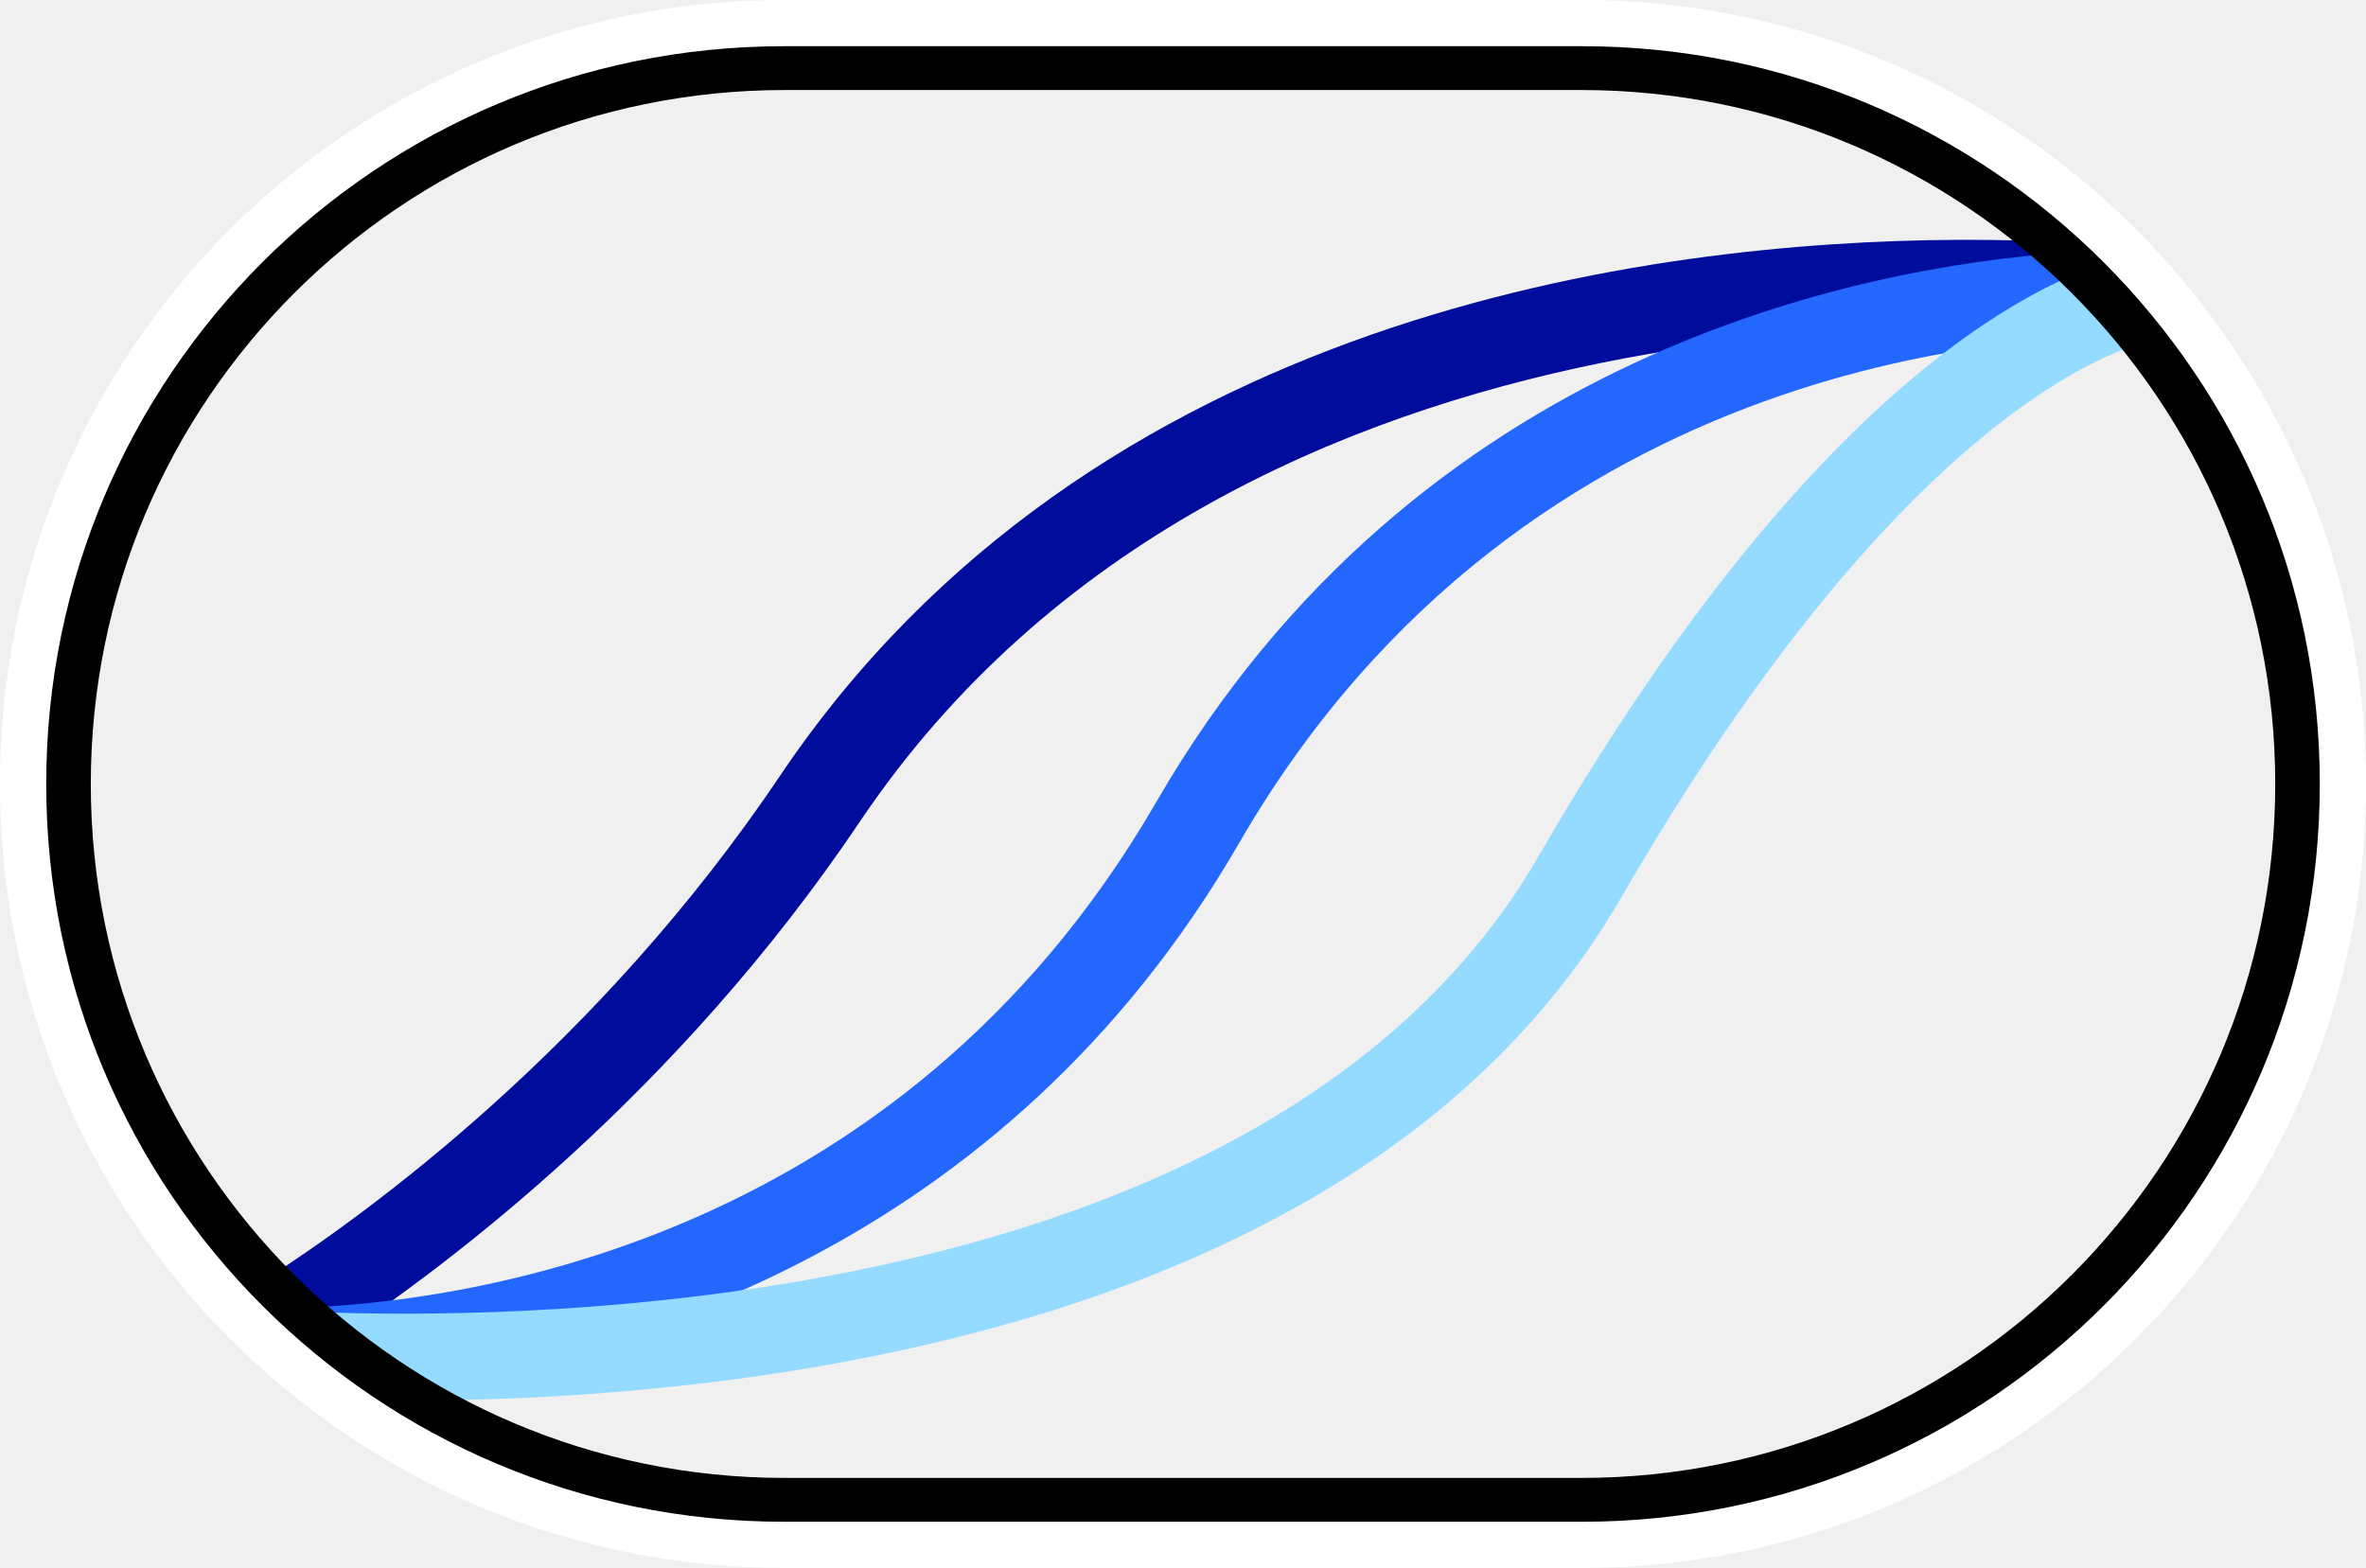
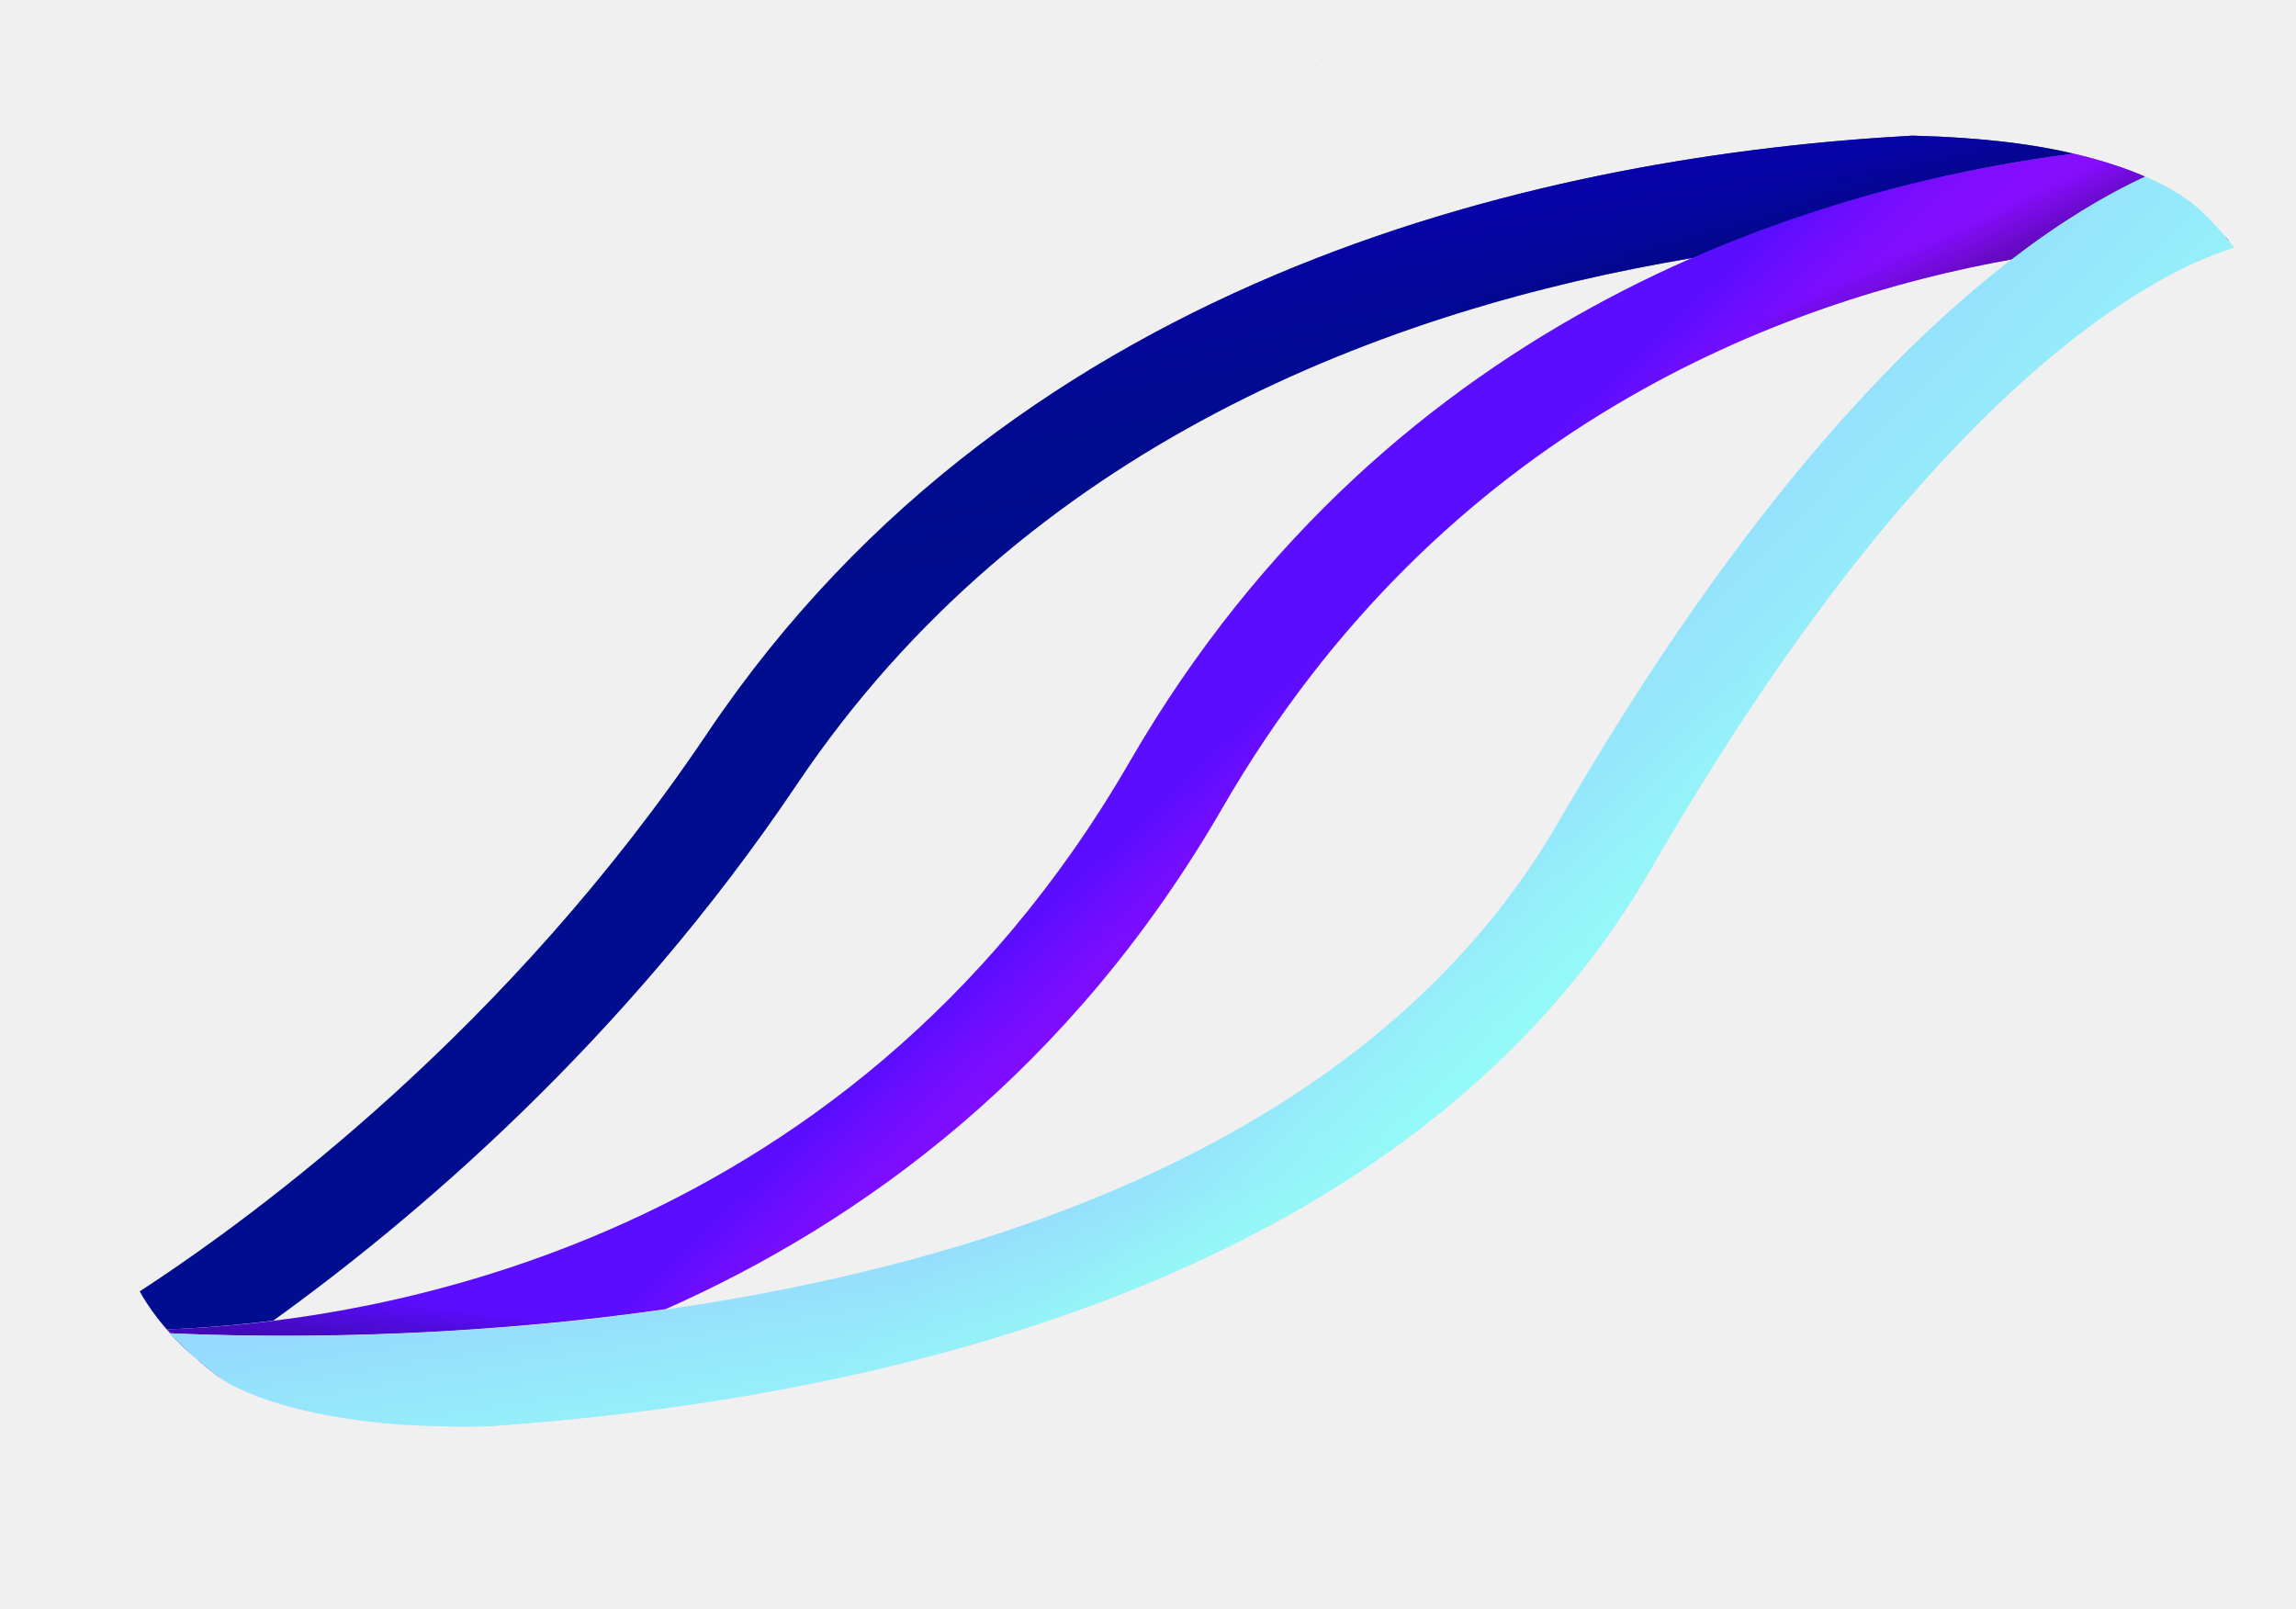
- <svg xmlns="http://www.w3.org/2000/svg" width="77.469mm" height="51.345mm" viewBox="0 0 77.469 51.345" version="1.1" id="svg3289">
-   <defs id="defs3283" />
-   <g id="layer1" transform="translate(-92.04534,-93.76786)">
-     <g transform="translate(-2036.921,-726.0027)" id="g1877">
-       <rect style="opacity:1;fill:none;fill-opacity:1;stroke:none;stroke-width:1.513;stroke-linecap:round;stroke-miterlimit:4;stroke-dasharray:none;stroke-opacity:1;stop-color:#000000" id="rect3870" width="73.037" height="46.962" x="2131.183" y="821.962" ry="23.481" />
-       <g id="g1863" transform="matrix(0.8721361,0,0,0.8082784,830.3271,380.6241)">
-         <path id="path1857" style="color:#000000;font-style:normal;font-variant:normal;font-weight:normal;font-stretch:normal;font-size:medium;line-height:normal;font-family:sans-serif;font-variant-ligatures:normal;font-variant-position:normal;font-variant-caps:normal;font-variant-numeric:normal;font-variant-alternates:normal;font-variant-east-asian:normal;font-feature-settings:normal;font-variation-settings:normal;text-indent:0;text-align:start;text-decoration:none;text-decoration-line:none;text-decoration-style:solid;text-decoration-color:#000000;letter-spacing:normal;word-spacing:normal;text-transform:none;writing-mode:lr-tb;direction:ltr;text-orientation:mixed;dominant-baseline:auto;baseline-shift:baseline;text-anchor:start;white-space:normal;shape-padding:0;shape-margin:0;inline-size:0;clip-rule:nonzero;display:inline;overflow:visible;visibility:visible;opacity:1;isolation:auto;mix-blend-mode:normal;color-interpolation:sRGB;color-interpolation-filters:linearRGB;solid-color:#000000;solid-opacity:1;vector-effect:none;fill:#000d9c;fill-opacity:1;fill-rule:nonzero;stroke:none;stroke-width:11.19;stroke-linecap:round;stroke-linejoin:miter;stroke-miterlimit:4;stroke-dasharray:none;stroke-dashoffset:0;stroke-opacity:1;color-rendering:auto;image-rendering:auto;shape-rendering:auto;text-rendering:auto;enable-background:accumulate;stop-color:#000000;stop-opacity:1" d="m 8284.324,2768.539 c -37.788,0.201 -107.145,9.044 -145.668,66.336 -22.465,33.411 -50.805,54.038 -63.676,62.322 2.614,2.74 5.406,5.309 8.351,7.695 14.416,-9.51 42.649,-30.801 65.188,-64.32 46.85,-69.677 144.855,-61.703 158.613,-60.211 -3.362,-4.199 -7.096,-8.087 -11.158,-11.607 -1.429,-0.061 -2.93,-0.113 -4.531,-0.15 -2.22,-0.052 -4.6,-0.078 -7.119,-0.064 z" transform="matrix(0.3033739,0,0,0.3273418,-950.7394,-353.2307)" />
-         <path id="path1859" style="color:#000000;font-style:normal;font-variant:normal;font-weight:normal;font-stretch:normal;font-size:medium;line-height:normal;font-family:sans-serif;font-variant-ligatures:normal;font-variant-position:normal;font-variant-caps:normal;font-variant-numeric:normal;font-variant-alternates:normal;font-variant-east-asian:normal;font-feature-settings:normal;font-variation-settings:normal;text-indent:0;text-align:start;text-decoration:none;text-decoration-line:none;text-decoration-style:solid;text-decoration-color:#000000;letter-spacing:normal;word-spacing:normal;text-transform:none;writing-mode:lr-tb;direction:ltr;text-orientation:mixed;dominant-baseline:auto;baseline-shift:baseline;text-anchor:start;white-space:normal;shape-padding:0;shape-margin:0;inline-size:0;clip-rule:nonzero;display:inline;overflow:visible;visibility:visible;opacity:1;isolation:auto;mix-blend-mode:normal;color-interpolation:sRGB;color-interpolation-filters:linearRGB;solid-color:#000000;solid-opacity:1;vector-effect:none;fill:#2367ff;fill-opacity:1;fill-rule:nonzero;stroke:none;stroke-width:11.19;stroke-linecap:round;stroke-linejoin:miter;stroke-miterlimit:4;stroke-dasharray:none;stroke-dashoffset:0;stroke-opacity:1;color-rendering:auto;image-rendering:auto;shape-rendering:auto;text-rendering:auto;enable-background:accumulate;stop-color:#000000;stop-opacity:1" d="m 8297.531,2770.135 c -24.751,1.784 -80.04,12.191 -112.297,67.961 -32.025,55.367 -87.092,62.078 -106.67,62.645 3.811,3.566 7.938,6.798 12.336,9.65 27.202,-3.381 75.354,-16.679 104.578,-67.205 35.758,-61.822 100.059,-62.977 111.791,-62.654 -2.965,-3.721 -6.22,-7.201 -9.738,-10.396 z" transform="matrix(0.3033739,0,0,0.3273418,-950.7394,-353.2307)" />
-         <path id="path1861" style="color:#000000;font-style:normal;font-variant:normal;font-weight:normal;font-stretch:normal;font-size:medium;line-height:normal;font-family:sans-serif;font-variant-ligatures:normal;font-variant-position:normal;font-variant-caps:normal;font-variant-numeric:normal;font-variant-alternates:normal;font-variant-east-asian:normal;font-feature-settings:normal;font-variation-settings:normal;text-indent:0;text-align:start;text-decoration:none;text-decoration-line:none;text-decoration-style:solid;text-decoration-color:#000000;letter-spacing:normal;word-spacing:normal;text-transform:none;writing-mode:lr-tb;direction:ltr;text-orientation:mixed;dominant-baseline:auto;baseline-shift:baseline;text-anchor:start;white-space:normal;shape-padding:0;shape-margin:0;inline-size:0;clip-rule:nonzero;display:inline;overflow:visible;visibility:visible;opacity:1;isolation:auto;mix-blend-mode:normal;color-interpolation:sRGB;color-interpolation-filters:linearRGB;solid-color:#000000;solid-opacity:1;vector-effect:none;fill:#95daff;fill-opacity:1;fill-rule:nonzero;stroke:none;stroke-width:11.19;stroke-linecap:round;stroke-linejoin:miter;stroke-miterlimit:4;stroke-dasharray:none;stroke-dashoffset:0;stroke-opacity:1;color-rendering:auto;image-rendering:auto;shape-rendering:auto;text-rendering:auto;enable-background:accumulate;stop-color:#000000;stop-opacity:1" d="m 8299.897,2772.371 c -3.847,1.555 -8.694,4.051 -14.363,8.082 -13.742,9.771 -32.217,28.437 -52.978,64.332 -19.244,33.271 -58.896,47.462 -94.574,53.15 -25.276,4.03 -47.835,3.726 -58.978,3.211 4.524,4.177 9.485,7.887 14.81,11.055 12.432,-0.07 28.683,-0.868 46.137,-3.65 37.437,-5.968 81.133,-21.134 102.848,-58.676 20.197,-34.918 37.756,-52.307 49.81,-60.879 6.027,-4.286 10.677,-6.375 13.662,-7.404 0.596,-0.206 1.043,-0.34 1.473,-0.469 -2.42,-3.091 -5.043,-6.012 -7.846,-8.752 z" transform="matrix(0.3033739,0,0,0.3273418,-950.7394,-353.2307)" />
+ <svg xmlns="http://www.w3.org/2000/svg" xmlns:xlink="http://www.w3.org/1999/xlink" width="83.732mm" height="58.651mm" viewBox="0 0 83.732 58.651" version="1.1" id="svg1924">
+   <defs id="defs1918">
+     <linearGradient id="linearGradient11149">
+       <stop style="stop-color:#0a00b5;stop-opacity:0.798;" offset="0" id="stop11145" />
+       <stop style="stop-color:#000c7f;stop-opacity:0;" offset="1" id="stop11147" />
+     </linearGradient>
+     <linearGradient id="linearGradient11044">
+       <stop style="stop-color:#7e0dff;stop-opacity:1;" offset="0" id="stop11040" />
+       <stop style="stop-color:#db0dff;stop-opacity:0;" offset="1" id="stop11042" />
+     </linearGradient>
+     <linearGradient id="linearGradient10815">
+       <stop style="stop-color:#95fffd;stop-opacity:1;" offset="0" id="stop10811" />
+       <stop style="stop-color:#95ffed;stop-opacity:0;" offset="1" id="stop10813" />
+     </linearGradient>
+     <linearGradient id="linearGradient9823">
+       <stop style="stop-color:#000000;stop-opacity:0;" offset="0" id="stop9821" />
+       <stop style="stop-color:#000000;stop-opacity:1;" offset="1" id="stop9819" />
+     </linearGradient>
+     <linearGradient xlink:href="#linearGradient9823" id="linearGradient9825" x1="1556.717" y1="554.057" x2="1557.377" y2="555.869" gradientUnits="userSpaceOnUse" />
+     <linearGradient xlink:href="#linearGradient9823" id="linearGradient9831" gradientUnits="userSpaceOnUse" x1="1558.565" y1="553.595" x2="1559.409" y2="555.263" gradientTransform="translate(4.256349,1.483033)" />
+     <linearGradient xlink:href="#linearGradient10815" id="linearGradient10817" x1="8203.744" y1="2908.744" x2="8199.856" y2="2884.283" gradientUnits="userSpaceOnUse" />
+     <linearGradient xlink:href="#linearGradient10815" id="linearGradient10949" gradientUnits="userSpaceOnUse" x1="8238.527" y1="2874.94" x2="8221.412" y2="2855.868" />
+     <linearGradient xlink:href="#linearGradient10815" id="linearGradient10953" gradientUnits="userSpaceOnUse" x1="8284.089" y1="2831.828" x2="8251.297" y2="2800.508" />
+     <linearGradient xlink:href="#linearGradient9823" id="linearGradient10957" gradientUnits="userSpaceOnUse" gradientTransform="matrix(-0.9520219,0.3302078,0.2836226,0.9520219,2831.006,-447.0442)" x1="1558.565" y1="553.595" x2="1559.409" y2="555.263" />
+     <linearGradient xlink:href="#linearGradient11044" id="linearGradient11046" x1="8203.568" y1="2864.231" x2="8185.83" y2="2845.348" gradientUnits="userSpaceOnUse" />
+     <linearGradient xlink:href="#linearGradient11149" id="linearGradient11151" x1="8192.586" y1="2779.251" x2="8198.137" y2="2812.842" gradientUnits="userSpaceOnUse" />
+   </defs>
+   <g id="layer1" transform="translate(-76.65678,-364.6537)">
+     <g id="g1877" transform="matrix(1.248673,0,0,1.248673,-2587.813,-663.9684)">
+       <rect ry="23.481" y="821.962" x="2131.183" height="46.962" width="73.037" id="rect1855" style="opacity:1;fill:none;fill-opacity:1;stroke:none;stroke-width:2.813;stroke-linecap:round;stroke-miterlimit:4;stroke-dasharray:none;stroke-opacity:1;stop-color:#000000" />
+       <g transform="matrix(0.8721361,0,0,0.8082784,830.3271,380.6241)" id="g1863">
+         <path id="path1857" style="color:#000000;font-style:normal;font-variant:normal;font-weight:normal;font-stretch:normal;font-size:medium;line-height:normal;font-family:sans-serif;font-variant-ligatures:normal;font-variant-position:normal;font-variant-caps:normal;font-variant-numeric:normal;font-variant-alternates:normal;font-variant-east-asian:normal;font-feature-settings:normal;font-variation-settings:normal;text-indent:0;text-align:start;text-decoration:none;text-decoration-line:none;text-decoration-style:solid;text-decoration-color:#000000;letter-spacing:normal;word-spacing:normal;text-transform:none;writing-mode:lr-tb;direction:ltr;text-orientation:mixed;dominant-baseline:auto;baseline-shift:baseline;text-anchor:start;white-space:normal;shape-padding:0;shape-margin:0;inline-size:0;clip-rule:nonzero;display:inline;overflow:visible;visibility:visible;opacity:1;isolation:auto;mix-blend-mode:normal;color-interpolation:sRGB;color-interpolation-filters:linearRGB;solid-color:#000000;solid-opacity:1;fill:#000d8e;fill-opacity:1;fill-rule:nonzero;stroke:none;stroke-width:11.19;stroke-linecap:round;stroke-linejoin:miter;stroke-miterlimit:4;stroke-dasharray:none;stroke-dashoffset:0;stroke-opacity:1;color-rendering:auto;image-rendering:auto;shape-rendering:auto;text-rendering:auto;enable-background:accumulate;stop-color:#000000;stop-opacity:1" d="m 8271.649,2768.953 c -39.135,2.155 -98.437,14.528 -132.994,65.922 -21.957,32.655 -49.425,53.013 -62.678,61.656 1.004,1.805 2.514,3.912 5.006,6.332 0.413,0.359 0.829,0.712 1.24,1.072 -1.255,-1.132 -2.332,-2.207 -3.201,-3.213 3.109,-0.102 7.131,-0.397 11.699,-0.965 15.403,-11.091 38.623,-30.67 57.797,-59.186 25.233,-37.526 65.24,-52.508 98.953,-58.133 15.668,-6.845 30.619,-10.064 41.978,-11.5 -2.128,-0.492 -4.375,-0.894 -6.703,-1.19 -3.618,-0.459 -7.383,-0.7 -11.098,-0.797 z m 17.844,1.998 c -164.003,-20.553 -82.001,-10.277 0,0 z m -206.418,133.721 c 0.087,0.072 0.168,0.15 0.256,0.221 0,0 0.01,-0.01 0.01,-0.01 -0.088,-0.072 -0.178,-0.141 -0.266,-0.213 z" transform="matrix(0.3033739,0,0,0.3273418,-950.7394,-353.2307)" />
+         <path id="path9772" style="opacity:0.279;fill:url(#linearGradient9825);fill-opacity:1;stroke:none;stroke-width:0.316;stroke-linecap:butt;stroke-linejoin:miter;stroke-dasharray:none;stroke-opacity:1" d="m 1558.663,553.163 c -1.392,0.083 -2.875,0.217 -4.414,0.407 -1.781,0.307 -2.638,0.596 -4.73,1.371 l -6.665,4.779 0.883,-0.226 c 2.414,-0.797 4.805,-1.388 7.109,-1.821 l 0.596,-0.152 v 0.006 c 4.663,-2.18 9.105,-3.223 12.51,-3.696 l -0.241,-0.093 c -0.542,-0.124 -1.102,-0.233 -1.685,-0.313 -1.097,-0.15 -2.24,-0.229 -3.367,-0.261 z" />
+         <path id="path1859" style="color:#000000;font-style:normal;font-variant:normal;font-weight:normal;font-stretch:normal;font-size:medium;line-height:normal;font-family:sans-serif;font-variant-ligatures:normal;font-variant-position:normal;font-variant-caps:normal;font-variant-numeric:normal;font-variant-alternates:normal;font-variant-east-asian:normal;font-feature-settings:normal;font-variation-settings:normal;text-indent:0;text-align:start;text-decoration:none;text-decoration-line:none;text-decoration-style:solid;text-decoration-color:#000000;letter-spacing:normal;word-spacing:normal;text-transform:none;writing-mode:lr-tb;direction:ltr;text-orientation:mixed;dominant-baseline:auto;baseline-shift:baseline;text-anchor:start;white-space:normal;shape-padding:0;shape-margin:0;inline-size:0;clip-rule:nonzero;display:inline;overflow:visible;visibility:visible;opacity:1;isolation:auto;mix-blend-mode:normal;color-interpolation:sRGB;color-interpolation-filters:linearRGB;solid-color:#000000;solid-opacity:1;fill:#5b0dff;fill-opacity:1;fill-rule:nonzero;stroke:none;stroke-width:11.19;stroke-linecap:round;stroke-linejoin:miter;stroke-miterlimit:4;stroke-dasharray:none;stroke-dashoffset:0;stroke-opacity:1;color-rendering:auto;image-rendering:auto;shape-rendering:auto;text-rendering:auto;enable-background:accumulate;stop-color:#000000;stop-opacity:1" d="m 8289.452,2770.939 c -27.255,3.445 -75.111,16.832 -104.219,67.156 -31.788,54.958 -86.26,61.972 -106.211,62.627 0.122,0.141 0.28,0.293 0.408,0.435 10.658,0.478 31.216,0.691 54.592,-2.664 21.696,-9.635 44.685,-26.314 61.455,-55.309 24.405,-42.195 62.057,-56.106 87.256,-60.598 0.934,-0.714 1.904,-1.498 2.799,-2.135 4.481,-3.187 8.447,-5.409 11.812,-6.971 -2.323,-1.005 -4.978,-1.868 -7.893,-2.543 z m 8.043,2.6 c 0.591,0.259 1.166,0.526 1.709,0.805 -0.542,-0.279 -1.117,-0.545 -1.709,-0.805 z m 1.709,0.805 c 0.575,0.295 1.118,0.6 1.633,0.916 -0.513,-0.317 -1.059,-0.621 -1.633,-0.916 z m 1.672,0.939 c 0.455,0.281 0.876,0.574 1.279,0.871 -0.403,-0.298 -0.825,-0.589 -1.279,-0.871 z m 1.482,1.012 c 0.448,0.34 0.861,0.69 1.236,1.051 -0.375,-0.36 -0.79,-0.711 -1.236,-1.051 z m 3.617,3.586 c 0.186,0.215 0.36,0.426 0.535,0.637 0.017,3e-4 0.046,-3e-4 0.062,0 -0.17,-0.202 -0.416,-0.431 -0.598,-0.637 z m -223.965,123.856 c 0.209,0.191 0.383,0.37 0.604,0.564 0.686,0.568 1.38,1.128 2.084,1.676 0.059,0.04 0.138,0.074 0.199,0.113 -0.982,-0.761 -1.939,-1.552 -2.887,-2.353 z" transform="matrix(0.3033739,0,0,0.3273418,-950.7394,-353.2307)" />
+         <path id="path11038" style="color:#000000;font-style:normal;font-variant:normal;font-weight:normal;font-stretch:normal;font-size:medium;line-height:normal;font-family:sans-serif;font-variant-ligatures:normal;font-variant-position:normal;font-variant-caps:normal;font-variant-numeric:normal;font-variant-alternates:normal;font-variant-east-asian:normal;font-feature-settings:normal;font-variation-settings:normal;text-indent:0;text-align:start;text-decoration:none;text-decoration-line:none;text-decoration-style:solid;text-decoration-color:#000000;letter-spacing:normal;word-spacing:normal;text-transform:none;writing-mode:lr-tb;direction:ltr;text-orientation:mixed;dominant-baseline:auto;baseline-shift:baseline;text-anchor:start;white-space:normal;shape-padding:0;shape-margin:0;inline-size:0;clip-rule:nonzero;display:inline;overflow:visible;visibility:visible;opacity:1;isolation:auto;mix-blend-mode:normal;color-interpolation:sRGB;color-interpolation-filters:linearRGB;solid-color:#000000;solid-opacity:1;fill:url(#linearGradient11046);fill-opacity:1;fill-rule:nonzero;stroke:none;stroke-width:11.19;stroke-linecap:round;stroke-linejoin:miter;stroke-miterlimit:4;stroke-dasharray:none;stroke-dashoffset:0;stroke-opacity:1;color-rendering:auto;image-rendering:auto;shape-rendering:auto;text-rendering:auto;enable-background:accumulate;stop-color:#000000;stop-opacity:1" d="m 8289.452,2770.939 c -27.255,3.445 -75.111,16.832 -104.219,67.156 -31.788,54.958 -86.26,61.972 -106.211,62.627 0.122,0.141 0.28,0.293 0.408,0.435 10.658,0.478 31.216,0.691 54.592,-2.664 21.696,-9.635 44.685,-26.314 61.455,-55.309 24.405,-42.195 62.057,-56.106 87.256,-60.598 0.934,-0.714 1.904,-1.498 2.799,-2.135 4.481,-3.187 8.447,-5.409 11.812,-6.971 -2.323,-1.005 -4.978,-1.868 -7.893,-2.543 z m 8.043,2.6 c 0.591,0.259 1.166,0.526 1.709,0.805 -0.542,-0.279 -1.117,-0.545 -1.709,-0.805 z m 1.709,0.805 c 0.575,0.295 1.118,0.6 1.633,0.916 -0.513,-0.317 -1.059,-0.621 -1.633,-0.916 z m 1.672,0.939 c 0.455,0.281 0.876,0.574 1.279,0.871 -0.403,-0.298 -0.825,-0.589 -1.279,-0.871 z m 1.482,1.012 c 0.448,0.34 0.861,0.69 1.236,1.051 -0.375,-0.36 -0.79,-0.711 -1.236,-1.051 z m 3.617,3.586 c 0.186,0.215 0.36,0.426 0.535,0.637 0.017,3e-4 0.046,-3e-4 0.062,0 -0.17,-0.202 -0.416,-0.431 -0.598,-0.637 z m -223.965,123.856 c 0.209,0.191 0.383,0.37 0.604,0.564 0.686,0.568 1.38,1.128 2.084,1.676 0.059,0.04 0.138,0.074 0.199,0.113 -0.982,-0.761 -1.939,-1.552 -2.887,-2.353 z" transform="matrix(0.3033739,0,0,0.3273418,-950.7394,-353.2307)" />
+         <path id="path10955" style="opacity:0.274;fill:url(#linearGradient10957);fill-opacity:1;stroke:none;stroke-width:0.316;stroke-linecap:butt;stroke-linejoin:miter;stroke-dasharray:none;stroke-opacity:1" d="m 1514.041,593.119 c -5.723,2.484 -10.948,3.077 -13.816,3.178 0.037,0.046 0.085,0.096 0.124,0.143 2.984,0.144 8.538,0.203 14.95,-0.651 l 2.522,-1.823 z" />
+         <path id="path9829" style="opacity:0.274;fill:url(#linearGradient9831);fill-opacity:1;stroke:none;stroke-width:0.316;stroke-linecap:butt;stroke-linejoin:miter;stroke-dasharray:none;stroke-opacity:1" d="m 1564.545,553.956 c -2.663,0.375 -4.349,0.628 -5.564,0.858 -1.774,0.456 -3.674,1.073 -5.633,1.873 l -3.656,2.236 4.096,1.267 c 2.955,-1.299 5.78,-2.09 8.221,-2.561 l 0.023,-0.008 c 0.282,-0.233 0.574,-0.488 0.844,-0.695 1.359,-1.043 2.562,-1.771 3.584,-2.282 -0.571,-0.267 -1.222,-0.492 -1.914,-0.69 z m 2.985,1.279 c 0.138,0.092 0.266,0.188 0.388,0.285 -0.122,-0.098 -0.25,-0.193 -0.388,-0.285 z" />
+         <path id="path1861" style="color:#000000;font-style:normal;font-variant:normal;font-weight:normal;font-stretch:normal;font-size:medium;line-height:normal;font-family:sans-serif;font-variant-ligatures:normal;font-variant-position:normal;font-variant-caps:normal;font-variant-numeric:normal;font-variant-alternates:normal;font-variant-east-asian:normal;font-feature-settings:normal;font-variation-settings:normal;text-indent:0;text-align:start;text-decoration:none;text-decoration-line:none;text-decoration-style:solid;text-decoration-color:#000000;letter-spacing:normal;word-spacing:normal;text-transform:none;writing-mode:lr-tb;direction:ltr;text-orientation:mixed;dominant-baseline:auto;baseline-shift:baseline;text-anchor:start;white-space:normal;shape-padding:0;shape-margin:0;inline-size:0;clip-rule:nonzero;display:inline;overflow:visible;visibility:visible;opacity:1;isolation:auto;mix-blend-mode:normal;color-interpolation:sRGB;color-interpolation-filters:linearRGB;solid-color:#000000;solid-opacity:1;fill:#95daff;fill-opacity:1;fill-rule:nonzero;stroke:none;stroke-width:11.19;stroke-linecap:round;stroke-linejoin:miter;stroke-miterlimit:4;stroke-dasharray:none;stroke-dashoffset:0;stroke-opacity:1;color-rendering:auto;image-rendering:auto;shape-rendering:auto;text-rendering:auto;enable-background:accumulate;stop-color:#000000;stop-opacity:1" d="m 8297.358,2773.474 c -3.369,1.562 -7.339,3.788 -11.826,6.979 -13.742,9.771 -32.217,28.437 -52.978,64.332 -19.244,33.271 -58.896,47.462 -94.574,53.15 -25.071,3.997 -47.406,3.728 -58.642,3.221 0.561,0.624 1.187,1.269 1.889,1.939 1.292,1.116 2.614,2.197 3.971,3.238 4.487,2.723 12.452,4.55 21.168,4.986 2.618,0.131 5.294,0.158 7.955,0.111 7.995,-0.552 16.638,-1.448 25.629,-2.881 37.437,-5.968 81.133,-21.134 102.848,-58.676 20.197,-34.918 37.756,-52.307 49.811,-60.879 6.027,-4.286 10.677,-6.375 13.662,-7.404 0.342,-0.118 0.63,-0.211 0.898,-0.295 -0.988,-1.242 -2.11,-2.537 -3.572,-3.951 -1.52,-1.461 -3.666,-2.757 -6.236,-3.871 z" transform="matrix(0.3033739,0,0,0.3273418,-950.7394,-353.2307)" />
+         <path id="path10809" style="color:#000000;font-style:normal;font-variant:normal;font-weight:normal;font-stretch:normal;font-size:medium;line-height:normal;font-family:sans-serif;font-variant-ligatures:normal;font-variant-position:normal;font-variant-caps:normal;font-variant-numeric:normal;font-variant-alternates:normal;font-variant-east-asian:normal;font-feature-settings:normal;font-variation-settings:normal;text-indent:0;text-align:start;text-decoration:none;text-decoration-line:none;text-decoration-style:solid;text-decoration-color:#000000;letter-spacing:normal;word-spacing:normal;text-transform:none;writing-mode:lr-tb;direction:ltr;text-orientation:mixed;dominant-baseline:auto;baseline-shift:baseline;text-anchor:start;white-space:normal;shape-padding:0;shape-margin:0;inline-size:0;clip-rule:nonzero;display:inline;overflow:visible;visibility:visible;opacity:1;isolation:auto;mix-blend-mode:normal;color-interpolation:sRGB;color-interpolation-filters:linearRGB;solid-color:#000000;solid-opacity:1;fill:url(#linearGradient10817);fill-opacity:1;fill-rule:nonzero;stroke:none;stroke-width:11.19;stroke-linecap:round;stroke-linejoin:miter;stroke-miterlimit:4;stroke-dasharray:none;stroke-dashoffset:0;stroke-opacity:1;color-rendering:auto;image-rendering:auto;shape-rendering:auto;text-rendering:auto;enable-background:accumulate;stop-color:#000000;stop-opacity:1" d="m 8297.358,2773.474 c -3.369,1.562 -7.339,3.788 -11.826,6.979 -13.742,9.771 -32.217,28.437 -52.978,64.332 -19.244,33.271 -58.896,47.462 -94.574,53.15 -25.071,3.997 -47.406,3.728 -58.642,3.221 0.561,0.624 1.187,1.269 1.889,1.939 1.292,1.116 2.614,2.197 3.971,3.238 4.487,2.723 12.452,4.55 21.168,4.986 2.618,0.131 5.294,0.158 7.955,0.111 7.995,-0.552 16.638,-1.448 25.629,-2.881 37.437,-5.968 81.133,-21.134 102.848,-58.676 20.197,-34.918 37.756,-52.307 49.811,-60.879 6.027,-4.286 10.677,-6.375 13.662,-7.404 0.342,-0.118 0.63,-0.211 0.898,-0.295 -0.988,-1.242 -2.11,-2.537 -3.572,-3.951 -1.52,-1.461 -3.666,-2.757 -6.236,-3.871 z" transform="matrix(0.3033739,0,0,0.3273418,-950.7394,-353.2307)" />
+         <path id="path10947" style="color:#000000;font-style:normal;font-variant:normal;font-weight:normal;font-stretch:normal;font-size:medium;line-height:normal;font-family:sans-serif;font-variant-ligatures:normal;font-variant-position:normal;font-variant-caps:normal;font-variant-numeric:normal;font-variant-alternates:normal;font-variant-east-asian:normal;font-feature-settings:normal;font-variation-settings:normal;text-indent:0;text-align:start;text-decoration:none;text-decoration-line:none;text-decoration-style:solid;text-decoration-color:#000000;letter-spacing:normal;word-spacing:normal;text-transform:none;writing-mode:lr-tb;direction:ltr;text-orientation:mixed;dominant-baseline:auto;baseline-shift:baseline;text-anchor:start;white-space:normal;shape-padding:0;shape-margin:0;inline-size:0;clip-rule:nonzero;display:inline;overflow:visible;visibility:visible;opacity:1;isolation:auto;mix-blend-mode:normal;color-interpolation:sRGB;color-interpolation-filters:linearRGB;solid-color:#000000;solid-opacity:1;fill:url(#linearGradient10949);fill-opacity:1;fill-rule:nonzero;stroke:none;stroke-width:11.19;stroke-linecap:round;stroke-linejoin:miter;stroke-miterlimit:4;stroke-dasharray:none;stroke-dashoffset:0;stroke-opacity:1;color-rendering:auto;image-rendering:auto;shape-rendering:auto;text-rendering:auto;enable-background:accumulate;stop-color:#000000;stop-opacity:1" d="m 8297.358,2773.474 c -3.369,1.562 -7.339,3.788 -11.826,6.979 -13.742,9.771 -32.217,28.437 -52.978,64.332 -19.244,33.271 -58.896,47.462 -94.574,53.15 -25.071,3.997 -47.406,3.728 -58.642,3.221 0.561,0.624 1.187,1.269 1.889,1.939 1.292,1.116 2.614,2.197 3.971,3.238 4.487,2.723 12.452,4.55 21.168,4.986 2.618,0.131 5.294,0.158 7.955,0.111 7.995,-0.552 16.638,-1.448 25.629,-2.881 37.437,-5.968 81.133,-21.134 102.848,-58.676 20.197,-34.918 37.756,-52.307 49.811,-60.879 6.027,-4.286 10.677,-6.375 13.662,-7.404 0.342,-0.118 0.63,-0.211 0.898,-0.295 -0.988,-1.242 -2.11,-2.537 -3.572,-3.951 -1.52,-1.461 -3.666,-2.757 -6.236,-3.871 z" transform="matrix(0.3033739,0,0,0.3273418,-950.7394,-353.2307)" />
+         <path id="path10951" style="color:#000000;font-style:normal;font-variant:normal;font-weight:normal;font-stretch:normal;font-size:medium;line-height:normal;font-family:sans-serif;font-variant-ligatures:normal;font-variant-position:normal;font-variant-caps:normal;font-variant-numeric:normal;font-variant-alternates:normal;font-variant-east-asian:normal;font-feature-settings:normal;font-variation-settings:normal;text-indent:0;text-align:start;text-decoration:none;text-decoration-line:none;text-decoration-style:solid;text-decoration-color:#000000;letter-spacing:normal;word-spacing:normal;text-transform:none;writing-mode:lr-tb;direction:ltr;text-orientation:mixed;dominant-baseline:auto;baseline-shift:baseline;text-anchor:start;white-space:normal;shape-padding:0;shape-margin:0;inline-size:0;clip-rule:nonzero;display:inline;overflow:visible;visibility:visible;opacity:1;isolation:auto;mix-blend-mode:normal;color-interpolation:sRGB;color-interpolation-filters:linearRGB;solid-color:#000000;solid-opacity:1;fill:url(#linearGradient10953);fill-opacity:1;fill-rule:nonzero;stroke:none;stroke-width:11.19;stroke-linecap:round;stroke-linejoin:miter;stroke-miterlimit:4;stroke-dasharray:none;stroke-dashoffset:0;stroke-opacity:1;color-rendering:auto;image-rendering:auto;shape-rendering:auto;text-rendering:auto;enable-background:accumulate;stop-color:#000000;stop-opacity:1" d="m 8297.358,2773.474 c -3.369,1.562 -7.339,3.788 -11.826,6.979 -13.742,9.771 -32.217,28.437 -52.978,64.332 -19.244,33.271 -58.896,47.462 -94.574,53.15 -25.071,3.997 -47.406,3.728 -58.642,3.221 0.561,0.624 1.187,1.269 1.889,1.939 1.292,1.116 2.614,2.197 3.971,3.238 4.487,2.723 12.452,4.55 21.168,4.986 2.618,0.131 5.294,0.158 7.955,0.111 7.995,-0.552 16.638,-1.448 25.629,-2.881 37.437,-5.968 81.133,-21.134 102.848,-58.676 20.197,-34.918 37.756,-52.307 49.811,-60.879 6.027,-4.286 10.677,-6.375 13.662,-7.404 0.342,-0.118 0.63,-0.211 0.898,-0.295 -0.988,-1.242 -2.11,-2.537 -3.572,-3.951 -1.52,-1.461 -3.666,-2.757 -6.236,-3.871 z" transform="matrix(0.3033739,0,0,0.3273418,-950.7394,-353.2307)" />
+         <path id="path11143" style="color:#000000;font-style:normal;font-variant:normal;font-weight:normal;font-stretch:normal;font-size:medium;line-height:normal;font-family:sans-serif;font-variant-ligatures:normal;font-variant-position:normal;font-variant-caps:normal;font-variant-numeric:normal;font-variant-alternates:normal;font-variant-east-asian:normal;font-feature-settings:normal;font-variation-settings:normal;text-indent:0;text-align:start;text-decoration:none;text-decoration-line:none;text-decoration-style:solid;text-decoration-color:#000000;letter-spacing:normal;word-spacing:normal;text-transform:none;writing-mode:lr-tb;direction:ltr;text-orientation:mixed;dominant-baseline:auto;baseline-shift:baseline;text-anchor:start;white-space:normal;shape-padding:0;shape-margin:0;inline-size:0;clip-rule:nonzero;display:inline;overflow:visible;visibility:visible;opacity:1;isolation:auto;mix-blend-mode:normal;color-interpolation:sRGB;color-interpolation-filters:linearRGB;solid-color:#000000;solid-opacity:1;fill:url(#linearGradient11151);fill-opacity:1;fill-rule:nonzero;stroke:none;stroke-width:11.19;stroke-linecap:round;stroke-linejoin:miter;stroke-miterlimit:4;stroke-dasharray:none;stroke-dashoffset:0;stroke-opacity:1;color-rendering:auto;image-rendering:auto;shape-rendering:auto;text-rendering:auto;enable-background:accumulate;stop-color:#000000;stop-opacity:1" d="m 8271.649,2768.953 c -39.135,2.155 -98.437,14.528 -132.994,65.922 -21.957,32.655 -49.425,53.013 -62.678,61.656 1.004,1.805 2.514,3.912 5.006,6.332 0.413,0.359 0.829,0.712 1.24,1.072 -1.255,-1.132 -2.332,-2.207 -3.201,-3.213 3.109,-0.102 7.131,-0.397 11.699,-0.965 15.403,-11.091 38.623,-30.67 57.797,-59.186 25.233,-37.526 65.24,-52.508 98.953,-58.133 15.668,-6.845 30.619,-10.064 41.978,-11.5 -2.128,-0.492 -4.375,-0.894 -6.703,-1.19 -3.618,-0.459 -7.383,-0.7 -11.098,-0.797 z m 17.844,1.998 c -164.003,-20.553 -82.001,-10.277 0,0 z m -206.418,133.721 c 0.087,0.072 0.168,0.15 0.256,0.221 0,0 0.01,-0.01 0.01,-0.01 -0.088,-0.072 -0.178,-0.141 -0.266,-0.213 z" transform="matrix(0.3033739,0,0,0.3273418,-950.7394,-353.2307)" />
      </g>
-       <rect ry="23.481" y="821.962" x="2131.183" height="46.962" width="73.037" id="rect1869" style="opacity:1;fill:none;fill-opacity:1;stroke:#000000;stroke-width:1.513;stroke-linecap:round;stroke-miterlimit:4;stroke-dasharray:none;stroke-opacity:1;stop-color:#000000" />
-       <rect style="opacity:1;fill:none;fill-opacity:1;stroke:#ffffff;stroke-width:1.513;stroke-linecap:round;stroke-miterlimit:4;stroke-dasharray:none;stroke-opacity:1;stop-color:#000000" id="rect859" width="75.956" height="49.832" x="2129.723" y="820.527" ry="24.916" />
    </g>
  </g>
</svg>
